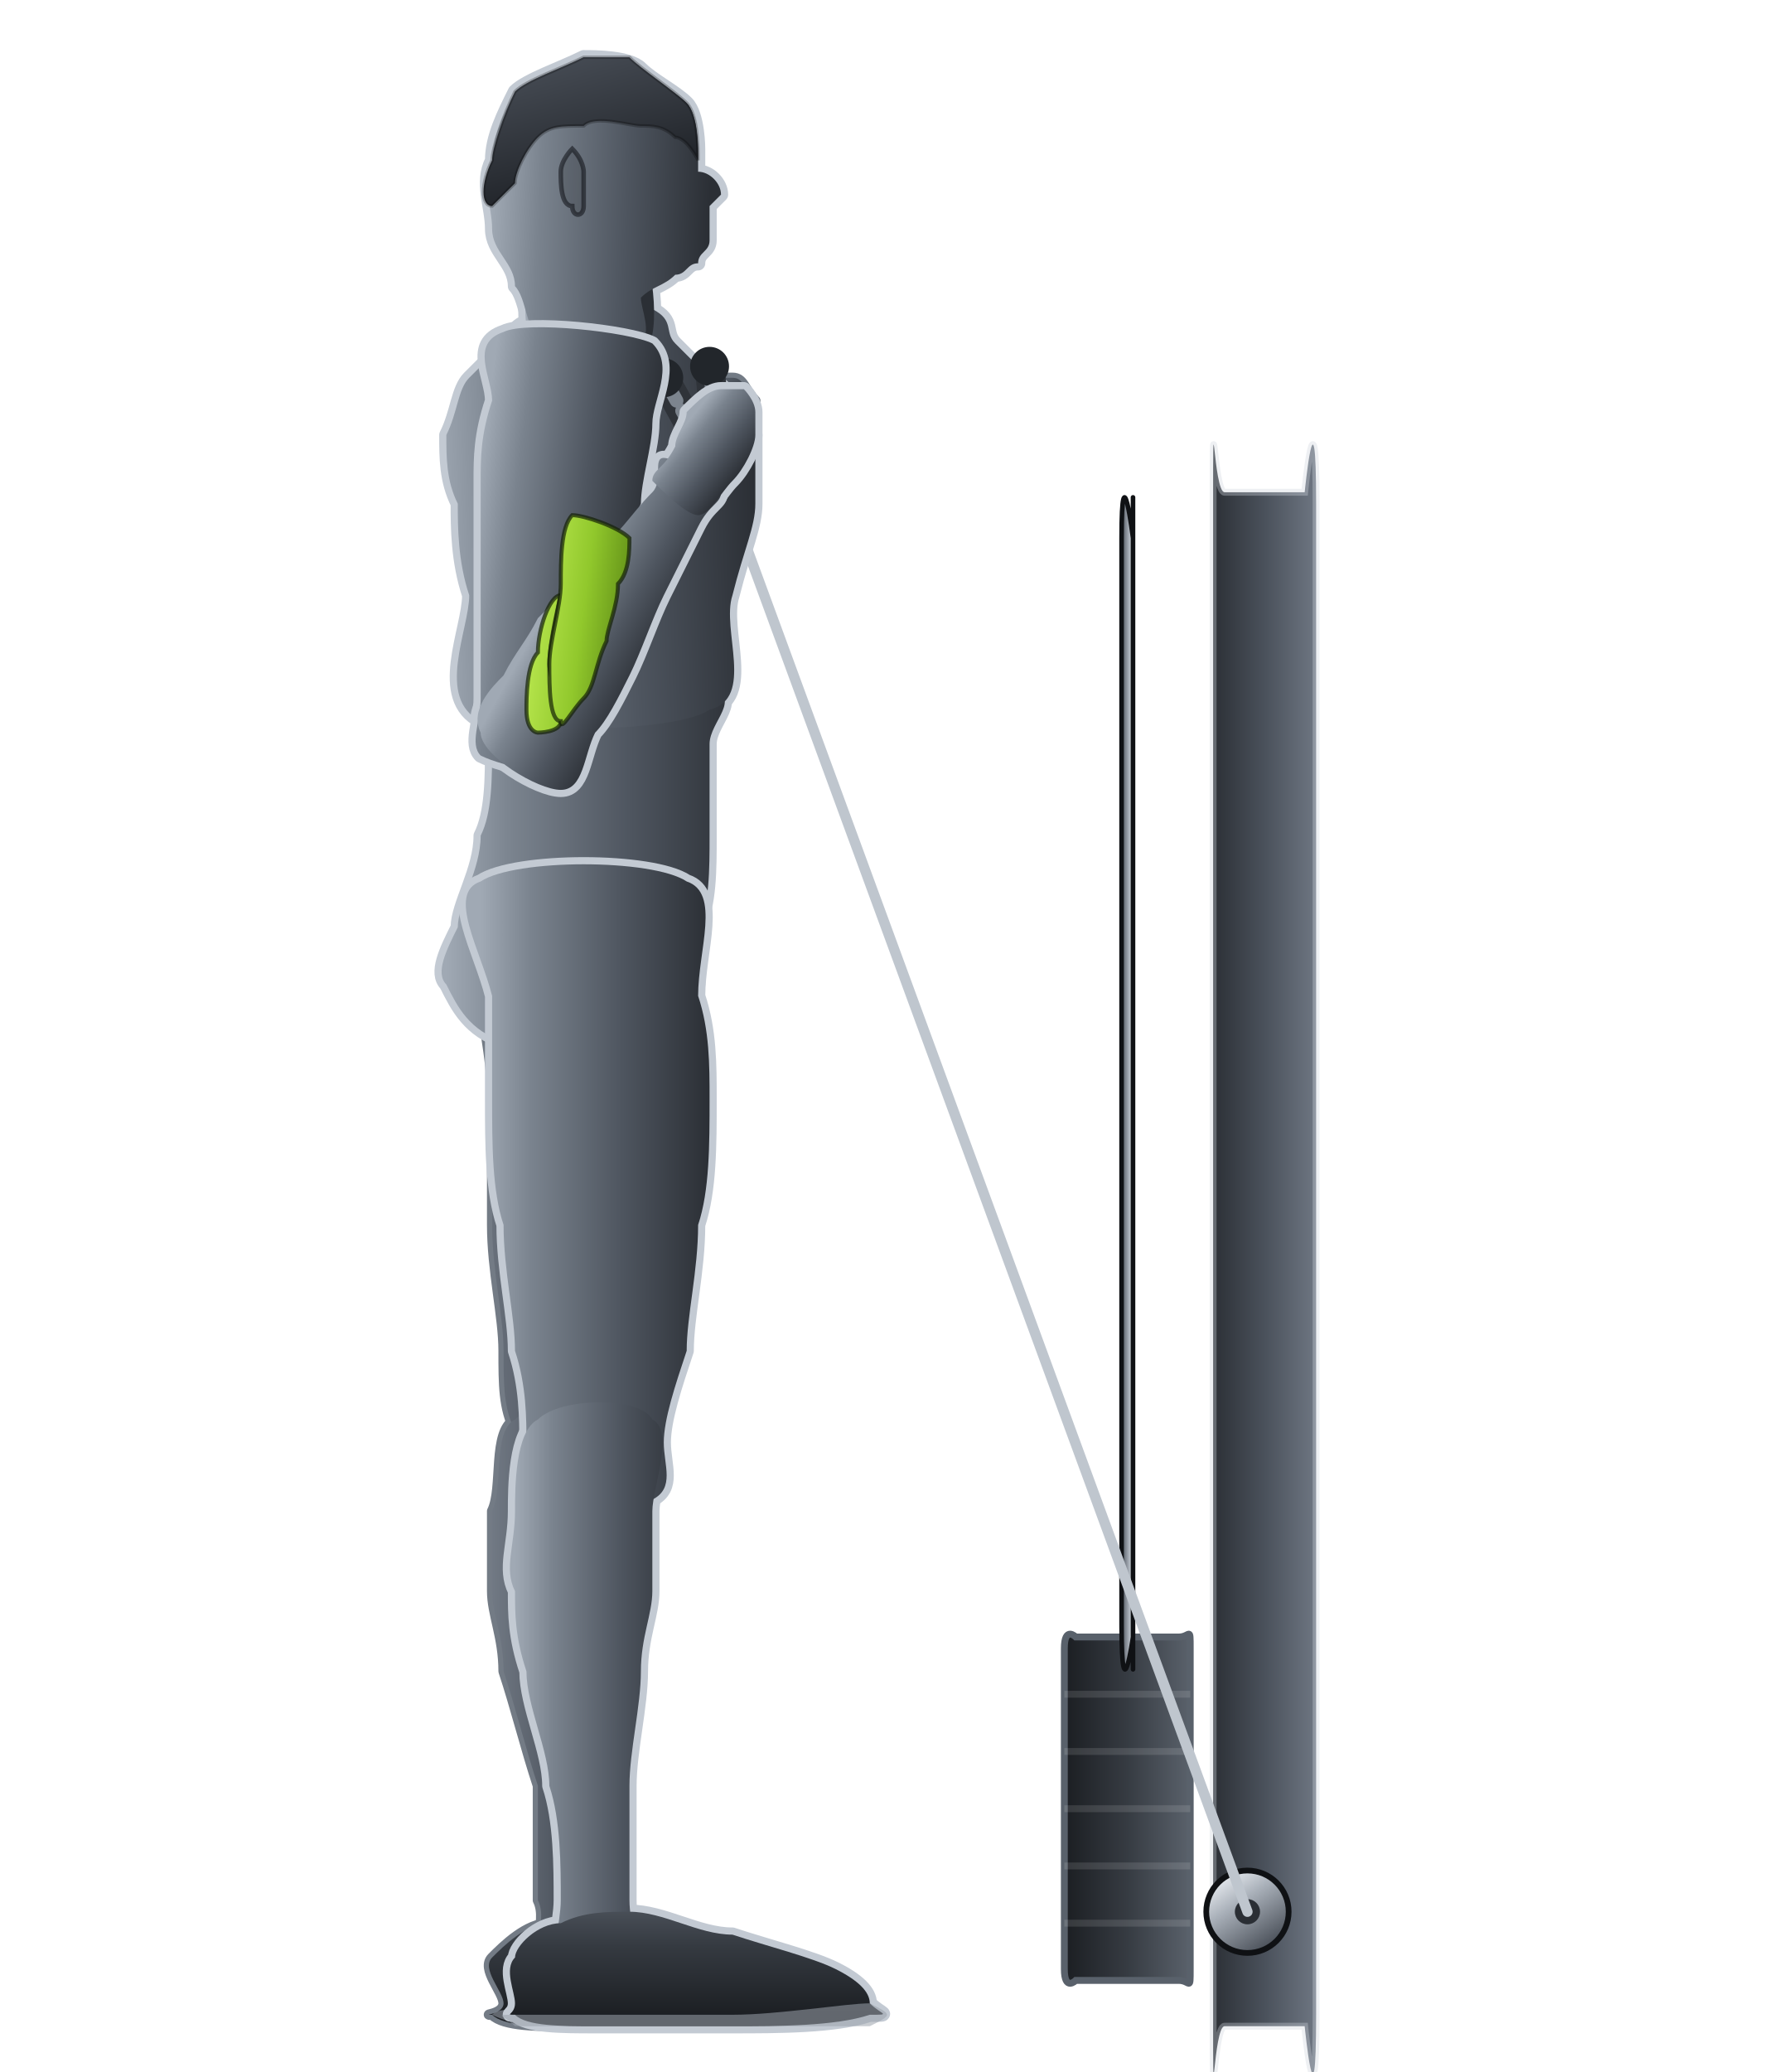
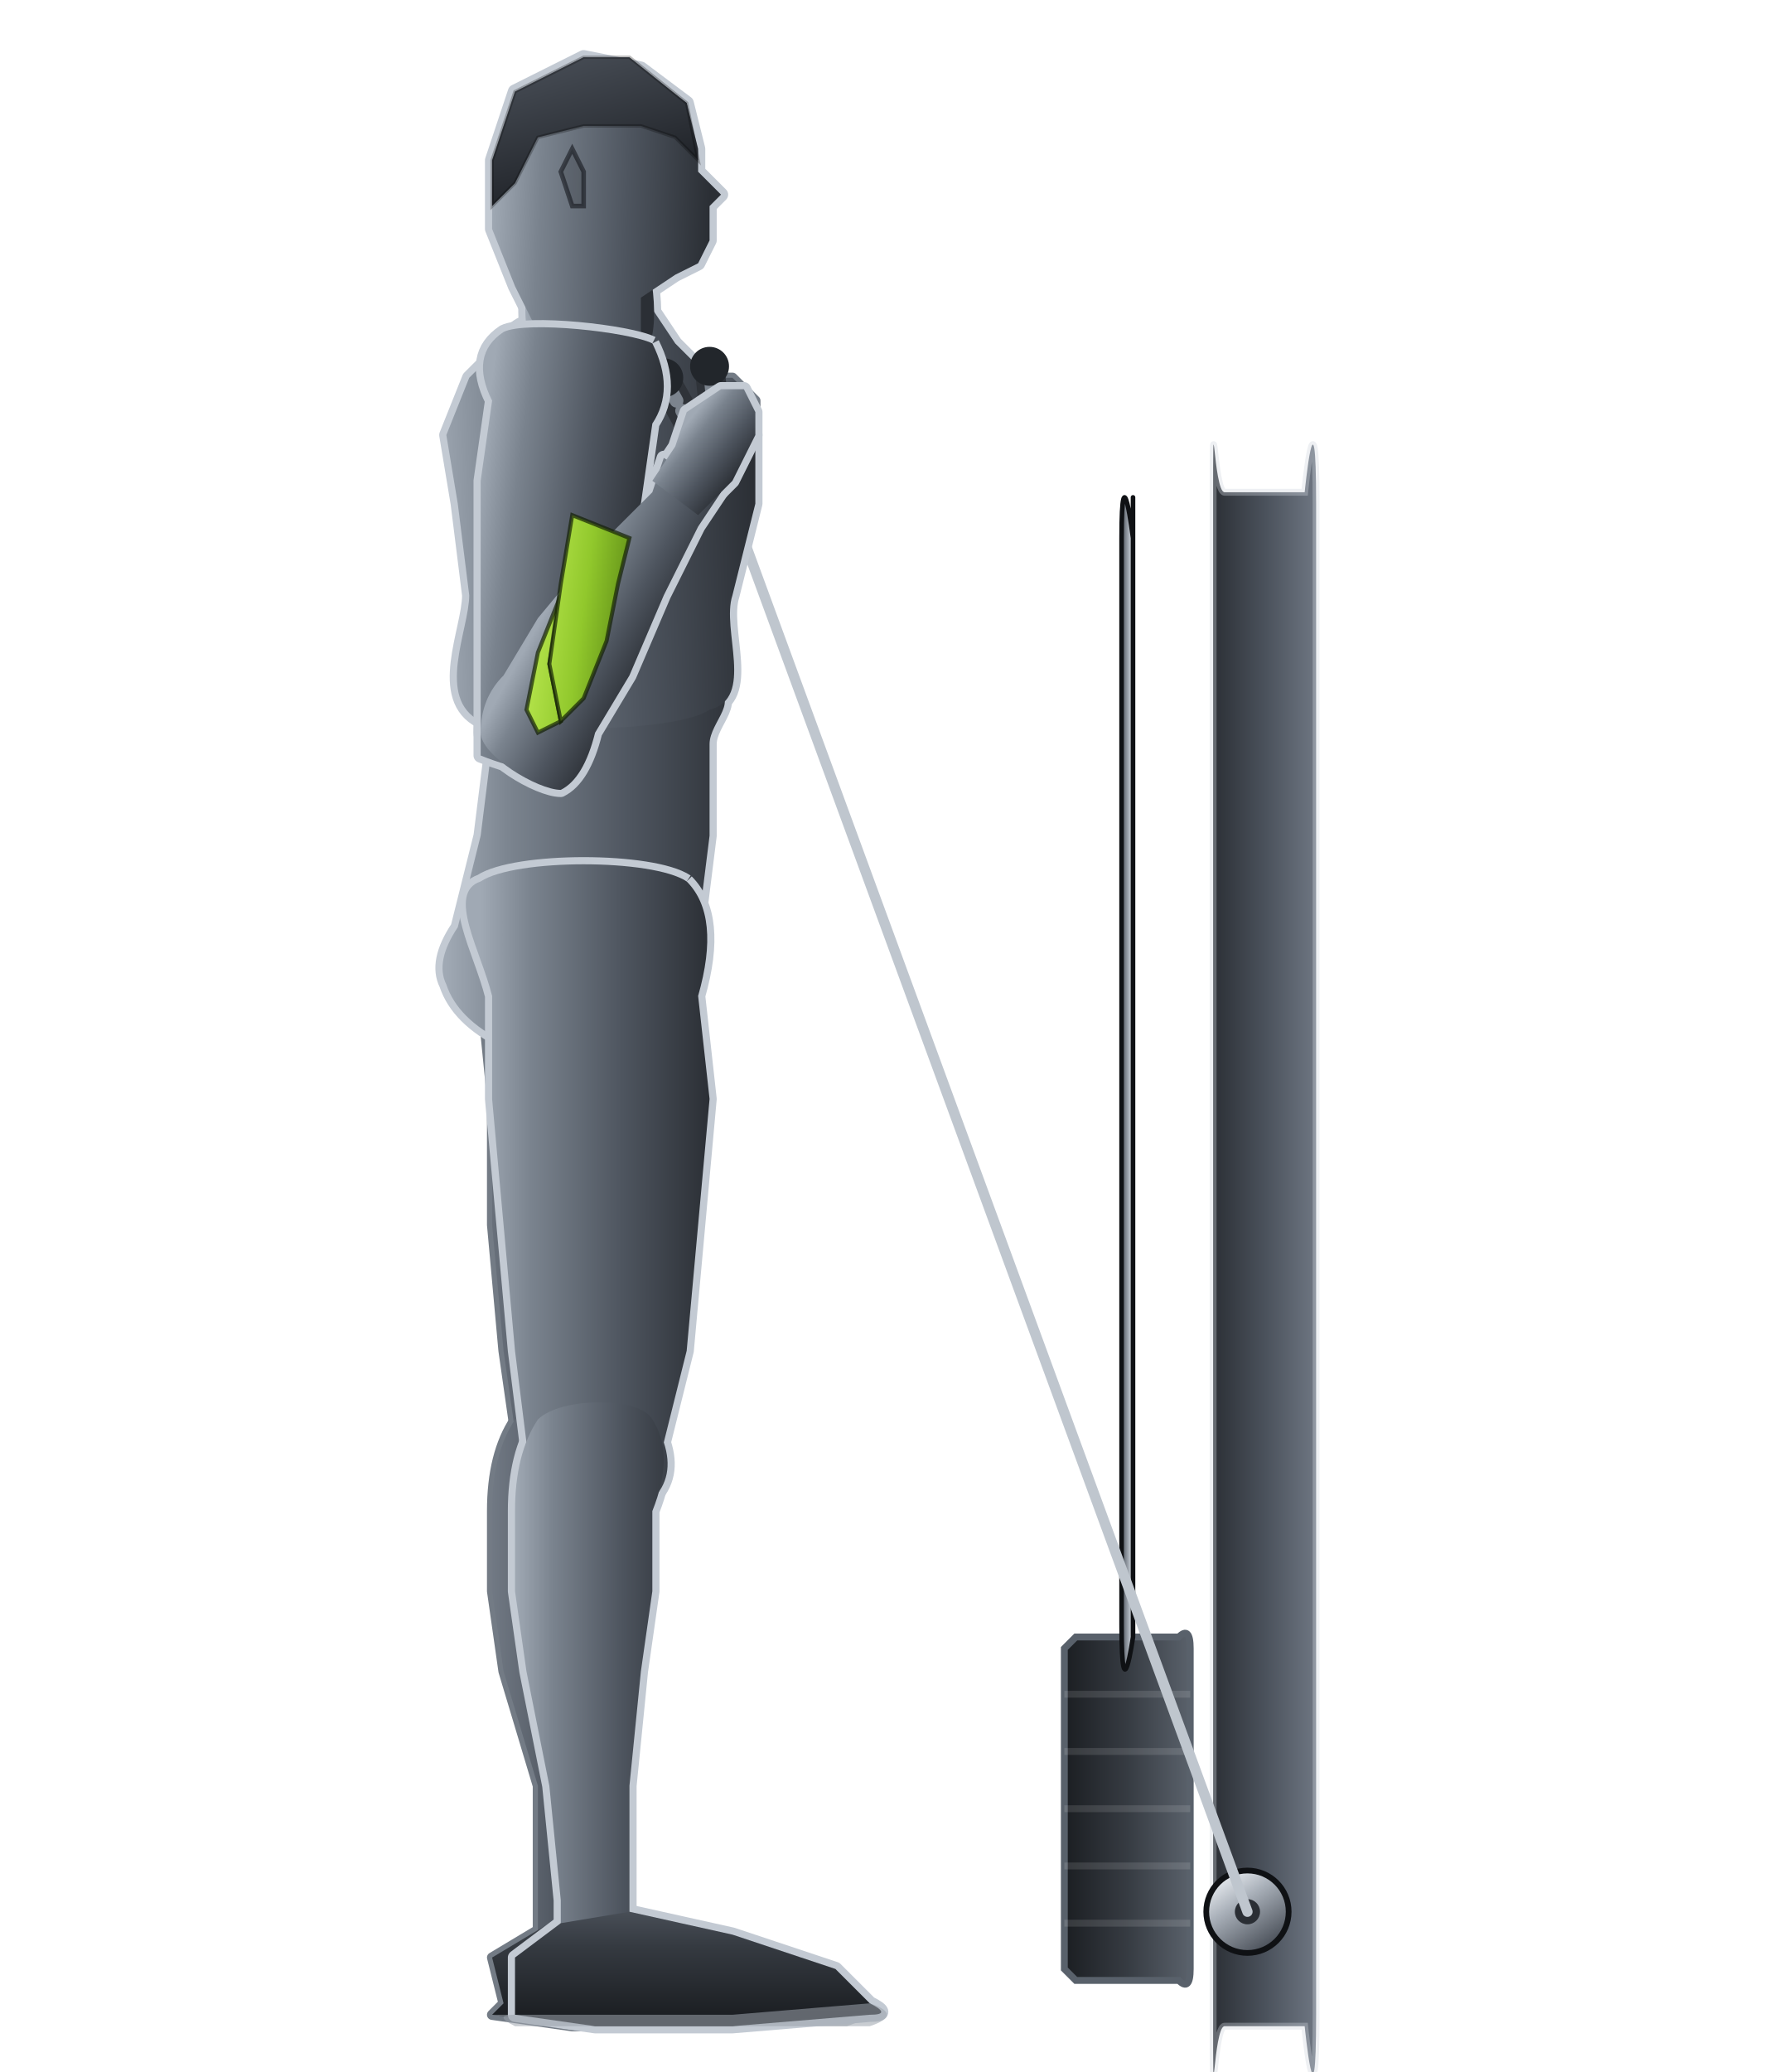
<svg xmlns="http://www.w3.org/2000/svg" viewBox="-39 -83 155 181">
  <defs>
-     <linearGradient id="par" x1="0" y1="0" x2="0.4" y2="1">
+     <linearGradient id="K" x1="0" x2=".4" y1="0" y2="1">
      <stop offset="0" stop-color="#4C525B" />
      <stop offset="1" stop-color="#1D2025" />
    </linearGradient>
-     <linearGradient id="Tmetal">
+     <linearGradient id="h">
      <stop offset="0" stop-color="#E3E7EC" />
-       <stop offset="0.35" stop-color="#A9B0B9" />
+       <stop offset=".35" stop-color="#A9B0B9" />
      <stop offset="1" stop-color="#4A5059" />
    </linearGradient>
-     <linearGradient id="Tdisc">
+     <linearGradient id="g">
      <stop offset="0" stop-color="#5A616B" />
-       <stop offset="0.5" stop-color="#363B42" />
+       <stop offset=".5" stop-color="#363B42" />
      <stop offset="1" stop-color="#1B1E22" />
    </linearGradient>
-     <linearGradient id="Tcadru">
+     <linearGradient id="f">
      <stop offset="0" stop-color="#6E7682" />
-       <stop offset="0.5" stop-color="#4A515B" />
+       <stop offset=".5" stop-color="#4A515B" />
      <stop offset="1" stop-color="#2C3036" />
    </linearGradient>
-     <linearGradient id="Tp">
+     <linearGradient id="e">
      <stop offset="0" stop-color="#F2FFC8" />
-       <stop offset="0.25" stop-color="#CDF760" />
-       <stop offset="0.7" stop-color="#91C82C" />
+       <stop offset=".25" stop-color="#CDF760" />
+       <stop offset=".7" stop-color="#91C82C" />
      <stop offset="1" stop-color="#5A8714" />
    </linearGradient>
-     <linearGradient id="Tpiele">
+     <linearGradient id="d">
      <stop offset="0" stop-color="#A0A9B4" />
-       <stop offset="0.22" stop-color="#7A838E" />
-       <stop offset="0.62" stop-color="#4E555F" />
+       <stop offset=".22" stop-color="#7A838E" />
+       <stop offset=".62" stop-color="#4E555F" />
      <stop offset="1" stop-color="#2B2F35" />
    </linearGradient>
-     <linearGradient id="Tpd">
+     <linearGradient id="c">
      <stop offset="0" stop-color="#CBEE80" />
-       <stop offset="0.4" stop-color="#94C43B" />
+       <stop offset=".4" stop-color="#94C43B" />
      <stop offset="1" stop-color="#4A7012" />
    </linearGradient>
-     <linearGradient id="Tpantof">
+     <linearGradient id="b">
      <stop offset="0" stop-color="#5B626C" />
-       <stop offset="0.5" stop-color="#353A41" />
+       <stop offset=".5" stop-color="#353A41" />
      <stop offset="1" stop-color="#1C1F23" />
    </linearGradient>
-     <linearGradient id="TpieleDep">
+     <linearGradient id="a">
      <stop offset="0" stop-color="#717984" />
-       <stop offset="0.35" stop-color="#525963" />
+       <stop offset=".35" stop-color="#525963" />
      <stop offset="1" stop-color="#26292E" />
    </linearGradient>
-     <path id="g0" d="M8,-6C11,-4 9,1 9,4C9,7 10,10 9,14C9,17 9,21 8,25C8,28 7,32 6,35C6,38 5,41 5,43C4,45 6,47 4,48C2,48 -5,48 -7,47C-9,46 -7,45 -7,42C-8,40 -8,38 -8,35C-8,32 -9,28 -9,24C-9,20 -9,16 -9,13C-9,9 -10,6 -10,3C-10,0 -12,-5 -9,-6C-6,-8 5,-8 8,-6Z" />
-     <linearGradient id="g1" href="#TpieleDep" gradientUnits="userSpaceOnUse" x1="-11" y1="22" x2="9" y2="22" />
-     <path id="g2" d="M4,41C6,42 4,47 3,49C3,52 3,54 3,56C3,58 3,60 3,63C2,66 2,70 2,73C1,76 1,80 1,83C1,85 2,88 1,89C0,90 -4,90 -5,89C-6,88 -4,85 -5,83C-5,80 -5,76 -5,73C-6,70 -7,66 -8,63C-8,60 -9,58 -9,56C-9,54 -9,52 -9,49C-8,47 -9,42 -7,41C-5,39 2,39 4,41Z" />
-     <linearGradient id="g3" href="#TpieleDep" gradientUnits="userSpaceOnUse" x1="-9" y1="65" x2="6" y2="65" />
-     <path id="g4" d="M-8,92C-8,91 -10,89 -9,88C-8,87 -6,85 -4,85C-3,84 -1,84 2,84C4,84 8,85 10,86C13,87 18,88 20,89C22,90 23,91 23,92C23,93 24,93 22,93C20,94 14,94 10,94C7,94 2,94 -2,94C-5,94 -8,94 -9,93C-10,93 -8,93 -8,92Z" />
-     <linearGradient id="g5" href="#Tpantof" gradientUnits="userSpaceOnUse" x1="10" y1="81" x2="10" y2="93" />
-     <path id="g6" d="M5,-53C7,-52 5,-49 5,-46C5,-44 4,-41 4,-39C4,-37 4,-35 4,-33C3,-31 2,-29 2,-27C1,-25 1,-23 1,-21C0,-19 1,-17 0,-16C-1,-15 -7,-16 -8,-17C-9,-18 -8,-20 -8,-21C-8,-23 -8,-25 -9,-27C-9,-30 -9,-32 -9,-34C-9,-36 -9,-38 -9,-40C-9,-42 -9,-45 -9,-47C-9,-50 -11,-53 -8,-54C-6,-55 3,-54 5,-53Z" />
-     <linearGradient id="g7" href="#TpieleDep" gradientUnits="userSpaceOnUse" x1="-10" y1="-34" x2="5" y2="-33" />
-     <path id="g8" d="M-3,-31C-2,-30 -3,-27 -3,-25C-2,-23 -2,-21 -2,-20C-2,-19 -3,-19 -3,-19C-4,-19 -4,-19 -4,-21C-5,-22 -4,-25 -4,-26C-4,-28 -3,-31 -3,-31Z" />
-     <linearGradient id="g9" href="#Tpd" gradientUnits="userSpaceOnUse" x1="-10" y1="-34" x2="5" y2="-33" />
-     <path id="ga" d="M-1,-38C0,-38 2,-37 3,-36C4,-35 4,-33 3,-32C3,-30 2,-28 2,-27C1,-25 1,-23 1,-22C0,-21 -1,-19 -2,-20C-2,-20 -3,-23 -3,-25C-3,-27 -2,-30 -2,-32C-2,-34 -2,-37 -1,-38Z" />
-     <path id="gb" d="M-9,-19C-10,-20 -8,-22 -7,-24C-6,-26 -5,-27 -4,-29C-3,-31 -1,-33 1,-35C2,-37 4,-39 5,-40C6,-42 5,-43 6,-43C7,-43 10,-42 11,-41C11,-40 10,-39 9,-38C9,-36 8,-34 7,-32C6,-29 5,-26 4,-24C3,-22 3,-21 2,-19C1,-17 1,-15 -1,-14C-3,-14 -8,-17 -9,-19Z" />
-     <linearGradient id="gc" href="#TpieleDep" gradientUnits="userSpaceOnUse" x1="-3" y1="-32" x2="7" y2="-27" />
-     <path id="gd" d="M5,-41C5,-42 6,-43 6,-44C7,-45 7,-47 8,-48C9,-49 9,-50 10,-50C11,-50 11,-50 12,-50C13,-50 13,-49 14,-48C14,-48 14,-47 14,-46C13,-45 13,-43 12,-42C11,-41 11,-39 9,-39C8,-39 6,-40 5,-41Z" />
-     <linearGradient id="ge" href="#TpieleDep" gradientUnits="userSpaceOnUse" x1="7" y1="-46" x2="13" y2="-43" />
-     <path id="gf" d="M-8,8C-11,7 -12,5 -13,3C-14,2 -13,0 -12,-2C-12,-4 -10,-7 -10,-10C-9,-12 -9,-15 -9,-18C-9,-20 -13,-22 -10,-23C-6,-24 7,-24 10,-23C13,-22 10,-20 10,-18C10,-15 10,-12 10,-10C10,-7 10,-4 9,-2C9,0 9,2 9,3C8,5 9,7 6,8C4,9 -4,9 -8,8Z" />
-     <linearGradient id="gg" href="#Tpiele" gradientUnits="userSpaceOnUse" x1="-13" y1="-11" x2="13" y2="-11" />
-     <path id="gh" d="M-10,-20C-14,-22 -11,-28 -11,-31C-12,-34 -12,-37 -12,-39C-13,-41 -13,-43 -13,-45C-12,-47 -12,-49 -11,-50C-10,-51 -9,-52 -8,-53C-7,-54 -7,-55 -5,-55C-3,-56 3,-56 5,-56C7,-55 6,-54 7,-53C8,-52 9,-51 10,-50C12,-49 13,-47 14,-45C14,-44 14,-42 14,-39C14,-37 13,-35 12,-31C11,-28 14,-22 10,-21C7,-19 -6,-19 -10,-20Z" />
-     <linearGradient id="gi" href="#Tpiele" gradientUnits="userSpaceOnUse" x1="-14" y1="-37" x2="14" y2="-38" />
-     <path id="gj" d="M-5,-52C-7,-54 -6,-61 -4,-62C-3,-64 2,-64 4,-62C5,-60 6,-53 4,-52C3,-50 -4,-50 -5,-52Z" />
-     <linearGradient id="gk" href="#Tpiele" gradientUnits="userSpaceOnUse" x1="-6" y1="-57" x2="4" y2="-57" />
-     <path id="gl" d="M-5,-54C-6,-54 -6,-57 -7,-58C-7,-60 -9,-61 -9,-63C-9,-65 -10,-67 -9,-69C-9,-71 -8,-73 -7,-75C-6,-76 -3,-77 -1,-78C0,-78 3,-78 4,-77C5,-76 7,-75 8,-74C9,-73 9,-70 9,-70C9,-69 9,-69 9,-68C10,-68 11,-67 11,-66C11,-66 10,-65 10,-65C10,-65 10,-64 10,-64C10,-64 10,-63 10,-63C10,-63 10,-62 10,-62C10,-61 9,-61 9,-60C8,-60 8,-59 7,-59C6,-58 5,-58 4,-57C4,-56 5,-54 4,-53C2,-53 -3,-53 -5,-54Z" />
-     <linearGradient id="gm" href="#Tpiele" gradientUnits="userSpaceOnUse" x1="-9" y1="-66" x2="10" y2="-65" />
-     <path id="gn" d="M8,-6C11,-5 9,0 9,4C10,7 10,10 10,13C10,17 10,21 9,24C9,28 8,32 8,35C7,38 6,41 6,43C6,45 7,47 5,48C4,48 -4,48 -5,48C-7,47 -6,45 -6,43C-6,41 -6,38 -7,35C-7,32 -8,28 -8,24C-9,21 -9,17 -9,13C-9,10 -9,7 -9,4C-10,0 -13,-5 -10,-6C-7,-8 5,-8 8,-6Z" />
-     <linearGradient id="go" href="#Tpiele" gradientUnits="userSpaceOnUse" x1="-10" y1="22" x2="10" y2="22" />
-     <path id="gp" d="M5,41C7,42 5,47 5,49C5,52 5,54 5,56C5,58 4,60 4,63C4,66 3,70 3,73C3,76 3,80 3,83C3,85 4,88 3,89C2,90 -2,90 -3,89C-4,88 -3,85 -3,83C-3,80 -3,76 -4,73C-4,70 -6,66 -6,63C-7,60 -7,58 -7,56C-8,54 -7,52 -7,49C-7,47 -7,42 -5,41C-3,39 4,39 5,41Z" />
-     <linearGradient id="gq" href="#Tpiele" gradientUnits="userSpaceOnUse" x1="-7" y1="66" x2="8" y2="66" />
-     <path id="gr" d="M-7,92C-7,91 -8,89 -7,88C-7,87 -5,85 -3,85C-1,84 1,84 3,84C6,84 9,86 12,86C15,87 19,88 21,89C23,90 24,91 24,92C25,93 26,93 24,93C21,94 16,94 12,94C8,94 3,94 0,94C-3,94 -6,94 -7,93C-8,93 -7,93 -7,92Z" />
-     <linearGradient id="gs" href="#Tpantof" gradientUnits="userSpaceOnUse" x1="12" y1="81" x2="12" y2="93" />
-     <path id="gt" d="M5,-53C7,-51 5,-48 5,-46C5,-44 4,-41 4,-39C3,-37 3,-35 3,-33C2,-31 1,-29 1,-27C0,-25 0,-22 -1,-21C-1,-19 0,-17 -2,-16C-3,-15 -8,-16 -10,-17C-11,-18 -10,-20 -10,-22C-10,-24 -10,-26 -10,-28C-10,-30 -10,-32 -10,-35C-10,-37 -10,-38 -10,-41C-10,-43 -10,-45 -9,-48C-9,-50 -11,-53 -8,-54C-6,-55 3,-54 5,-53Z" />
-     <linearGradient id="gu" href="#Tpiele" gradientUnits="userSpaceOnUse" x1="-11" y1="-35" x2="4" y2="-33" />
-     <path id="gv" d="M-3,-31C-3,-31 -4,-27 -4,-25C-4,-24 -3,-21 -3,-20C-3,-19 -5,-19 -5,-19C-5,-19 -6,-19 -6,-21C-6,-22 -6,-25 -5,-26C-5,-28 -4,-31 -3,-31Z" />
-     <linearGradient id="gw" href="#Tp" gradientUnits="userSpaceOnUse" x1="-11" y1="-35" x2="4" y2="-33" />
-     <path id="gx" d="M-2,-38C-1,-38 2,-37 3,-36C3,-35 3,-33 2,-32C2,-30 1,-28 1,-27C0,-25 0,-23 -1,-22C-2,-21 -3,-19 -3,-20C-4,-20 -4,-23 -4,-25C-4,-27 -3,-30 -3,-32C-3,-34 -3,-37 -2,-38Z" />
-     <path id="gy" d="M-10,-19C-11,-21 -9,-23 -8,-24C-7,-26 -6,-27 -5,-29C-3,-31 -1,-33 0,-35C2,-36 3,-38 5,-40C6,-41 5,-43 6,-43C7,-43 10,-41 11,-40C11,-39 10,-39 9,-37C8,-35 7,-33 6,-31C5,-29 4,-26 3,-24C2,-22 1,-20 0,-19C-1,-17 -1,-14 -3,-14C-5,-14 -10,-17 -10,-19Z" />
-     <linearGradient id="gz" href="#Tpiele" gradientUnits="userSpaceOnUse" x1="-3" y1="-32" x2="6" y2="-27" />
-     <path id="g10" d="M5,-41C5,-42 6,-42 7,-44C7,-45 8,-46 8,-47C9,-48 10,-49 11,-49C11,-49 12,-49 13,-49C13,-49 14,-48 14,-47C14,-47 14,-46 14,-45C14,-44 13,-42 12,-41C11,-40 10,-38 9,-38C8,-38 6,-40 5,-41Z" />
-     <linearGradient id="g11" href="#Tpiele" gradientUnits="userSpaceOnUse" x1="8" y1="-46" x2="13" y2="-42" />
-     <linearGradient id="g12" href="#Tcadru" gradientUnits="userSpaceOnUse" x1="63" y1="27" x2="54" y2="27" />
-     <linearGradient id="g13" href="#Tdisc" gradientUnits="userSpaceOnUse" x1="52" y1="75" x2="41" y2="75" />
-     <linearGradient id="g14" href="#Tmetal" gradientUnits="userSpaceOnUse" x1="47" y1="12" x2="46" y2="12" />
-     <linearGradient id="g15" href="#Tmetal" gradientUnits="userSpaceOnUse" x1="55" y1="81" x2="59" y2="87" />
+     <linearGradient id="s" x1="-11" x2="9" y1="22" y2="22" gradientUnits="userSpaceOnUse" href="#a" />
+     <linearGradient id="t" x1="-9" x2="6" y1="65" y2="65" gradientUnits="userSpaceOnUse" href="#a" />
+     <linearGradient id="u" x1="10" x2="10" y1="81" y2="93" gradientUnits="userSpaceOnUse" href="#b" />
+     <linearGradient id="v" x1="-10" x2="5" y1="-34" y2="-33" gradientUnits="userSpaceOnUse" href="#a" />
+     <linearGradient id="y" x1="-10" x2="5" y1="-34" y2="-33" gradientUnits="userSpaceOnUse" href="#c" />
+     <linearGradient id="w" x1="-3" x2="7" y1="-32" y2="-27" gradientUnits="userSpaceOnUse" href="#a" />
+     <linearGradient id="x" x1="7" x2="13" y1="-46" y2="-43" gradientUnits="userSpaceOnUse" href="#a" />
+     <linearGradient id="G" x1="-13" x2="13" y1="-11" y2="-11" gradientUnits="userSpaceOnUse" href="#d" />
+     <linearGradient id="H" x1="-14" x2="14" y1="-37" y2="-38" gradientUnits="userSpaceOnUse" href="#d" />
+     <linearGradient id="I" x1="-6" x2="4" y1="-57" y2="-57" gradientUnits="userSpaceOnUse" href="#d" />
+     <linearGradient id="J" x1="-9" x2="10" y1="-66" y2="-65" gradientUnits="userSpaceOnUse" href="#d" />
+     <linearGradient id="O" x1="-10" x2="10" y1="22" y2="22" gradientUnits="userSpaceOnUse" href="#d" />
+     <linearGradient id="P" x1="-7" x2="8" y1="66" y2="66" gradientUnits="userSpaceOnUse" href="#d" />
+     <linearGradient id="Q" x1="12" x2="12" y1="81" y2="93" gradientUnits="userSpaceOnUse" href="#b" />
+     <linearGradient id="U" x1="-11" x2="4" y1="-35" y2="-33" gradientUnits="userSpaceOnUse" href="#d" />
+     <linearGradient id="X" x1="-11" x2="4" y1="-35" y2="-33" gradientUnits="userSpaceOnUse" href="#e" />
+     <linearGradient id="V" x1="-3" x2="6" y1="-32" y2="-27" gradientUnits="userSpaceOnUse" href="#d" />
+     <linearGradient id="W" x1="8" x2="13" y1="-46" y2="-42" gradientUnits="userSpaceOnUse" href="#d" />
+     <linearGradient id="i" x1="63" x2="54" y1="27" y2="27" gradientUnits="userSpaceOnUse" href="#f" />
+     <linearGradient id="j" x1="52" x2="41" y1="75" y2="75" gradientUnits="userSpaceOnUse" href="#g" />
+     <linearGradient id="k" x1="47" x2="46" y1="12" y2="12" gradientUnits="userSpaceOnUse" href="#h" />
+     <linearGradient id="l" x1="55" x2="59" y1="81" y2="87" gradientUnits="userSpaceOnUse" href="#h" />
+     <path id="m" d="M8-6q3 4 1 10v10L8 25 6 35l-1 8-1 5-11-1v-5l-1-7-1-11V13l-1-10q-2-6 1-9C-6-8 5-8 8-6" />
+     <path id="n" d="M4 41q2 3-1 8v14L2 73 1 83v6h-6V73l-3-10-1-7v-7q0-5 2-8c2-2 9-2 11 0" />
+     <path id="o" d="m-8 92-1-4 5-3 6-1 8 2 10 3 3 3q1 1-1 1l-12 1H-2l-7-1z" />
+     <path id="p" d="M5-53q2 2 0 7l-1 7v6l-2 6-1 6-1 5c-1 1-7 0-8-1v-4l-1-6v-20q-2-5 1-7c2-1 11 0 13 1" />
+     <path id="z" d="M-3-31v6l1 5-1 1-1-2v-5z" />
+     <path id="B" d="m-1-38 4 2v4l-1 5-1 5q-1 3-3 2l-1-5 1-7z" />
+     <path id="q" d="m-9-19 2-5 3-5 5-6 4-5 1-3 5 2-2 3-2 6-3 8-2 5-3 5q-5-1-8-5" />
+     <path id="r" d="m5-41 1-3 2-4 2-2h2l2 2v2l-2 4-3 3z" />
+     <path id="C" d="M-8 8q-4-2-5-5-1-2 1-5l2-8 1-8c0-2-4-4-1-5h20c3 1 0 3 0 5v8L9-2v5q0 3-3 5z" />
+     <path id="D" d="M-10-20c-4-2-1-8-1-11l-1-8-1-6 2-5 3-3q1-2 3-2l10-1 2 3 3 3 4 5v6l-2 8c-1 3 2 9-2 10-3 2-16 2-20 1" />
+     <path id="E" d="M-5-52c-2-2-1-9 1-10q3-3 8 0c1 2 2 9 0 10-1 2-8 2-9 0" />
+     <path id="F" d="m-5-54-2-4-2-5v-6l2-6 6-3 5 1 4 3 1 4v2l2 2-1 1v3l-1 2-2 1-3 2v4z" />
+     <path id="L" d="M8-6q3 3 1 10l1 9-1 11-1 11-2 8q1 3-1 5H-5q-2-2-1-5l-1-8-1-11-1-11V4c-1-4-4-9-1-10C-7-8 5-8 8-6" />
+     <path id="M" d="M5 41q2 3 0 8v7l-1 7-1 10v16h-6v-6l-1-10-2-10-1-7v-7q0-5 2-8c2-2 9-2 10 0" />
+     <path id="N" d="M-7 92v-4l4-3 6-1 9 2 9 3 3 3q2 1 0 1l-12 1H0l-7-1z" />
+     <path id="R" d="M5-53q2 4 0 7l-1 7-1 6-2 6-2 6q1 3-1 5-3 1-8-1v-24l1-7q-2-4 1-6c2-1 11 0 13 1" />
+     <path id="Y" d="m-3-31-1 6 1 5-2 1-1-2 1-5z" />
+     <path id="Z" d="m-2-38 5 2-1 4-1 5-2 5-2 2-1-5 1-7z" />
+     <path id="S" d="M-10-19q0-3 2-5l3-5 5-6 5-5 1-3 5 3-2 3-3 6-3 7-3 5q-1 4-3 5c-2 0-7-3-7-5" />
+     <path id="T" d="m5-41 2-3 1-3 3-2h2l1 2v2l-2 4-3 3z" />
  </defs>
-   <path d="M-3,94H79" stroke="rgba(255,255,255,0.10)" stroke-width="0.9" />
-   <g transform="translate(13,0)">
-     <path d="M63,-39C63,-28 63,82 63,93C63,104 62,94 62,94C61,94 56,94 55,94C54,94 54,104 54,93C54,82 54,-28 54,-39C54,-50 54,-40 55,-40C56,-40 61,-40 62,-40C62,-40 63,-50 63,-39Z" fill="url(#g12)" stroke="rgba(205,212,220,0.35)" stroke-width="0.6" />
-     <path d="M52,61C52,63 52,86 52,89C52,91 52,90 51,90C50,90 43,90 42,90C42,90 41,91 41,89C41,86 41,63 41,61C41,59 42,60 42,60C43,60 50,60 51,60C52,60 52,59 52,61Z" fill="url(#g13)" stroke="#59616B" stroke-width="0.6" />
-     <path d="M41,85h11M41,80h11M41,75h11M41,70h11M41,65h11" stroke="rgba(255,255,255,0.12)" stroke-width="0.6" />
-     <path d="M47,-36C47,-28 47,51 47,59C47,67 47,60 47,60C47,60 47,60 47,60C47,60 46,67 46,59C46,51 46,-28 46,-36C46,-44 47,-36 47,-36C47,-36 47,-36 47,-36C47,-36 47,-44 47,-36Z" fill="url(#g14)" stroke="#0F1114" stroke-width="0.4" />
-     <circle cx="57" cy="84" r="3.6" fill="url(#g15)" stroke="#0F1114" stroke-width="0.5" />
+   <path stroke="rgba(255,255,255,0.10)" stroke-width=".9" d="M-3 94h82" />
+   <g transform="translate(13)">
+     <path fill="url(#i)" stroke="rgba(205,212,220,0.35)" stroke-width=".6" d="M63-39V93c0 11-1 1-1 1h-7c-1 0-1 10-1-1V-39c0-11 0-1 1-1h7s1-10 1 1Z" />
+     <path fill="url(#j)" stroke="#59616B" stroke-width=".6" d="M52 61v28q0 2-1 1h-9l-1-1V61l1-1h9q1-1 1 1Z" />
+     <path stroke="rgba(255,255,255,0.12)" stroke-width=".6" d="M41 85h11m-11-5h11m-11-5h11m-11-5h11m-11-5h11" />
+     <path fill="url(#k)" stroke="#0F1114" stroke-width=".4" d="M47-36v96s-1 7-1-1v-95c0-8 1 0 1 0s0-8 0 0Z" />
+     <circle cx="57" cy="84" r="3.6" fill="url(#l)" stroke="#0F1114" stroke-width=".5" />
    <circle cx="57" cy="84" r="1.1" fill="#2A2E34" />
-     <g fill="#16191D" stroke="#737B85" stroke-width="0.9" stroke-linejoin="round">
-       <use href="#g0" />
-       <use href="#g2" />
-       <use href="#g4" />
-       <use href="#g6" />
-       <use href="#gb" />
-       <use href="#gd" />
+     <g fill="#16191D" stroke="#737B85" stroke-linejoin="round" stroke-width=".9">
+       <use href="#m" />
+       <use href="#n" />
+       <use href="#o" />
+       <use href="#p" />
+       <use href="#q" />
+       <use href="#r" />
    </g>
-     <g>
-       <use href="#g0" fill="url(#g1)" />
-       <use href="#g2" fill="url(#g3)" />
-       <use href="#g4" fill="url(#g5)" />
-       <use href="#g6" fill="url(#g7)" />
-       <use href="#gb" fill="url(#gc)" />
-       <use href="#gd" fill="url(#ge)" />
+     <use fill="url(#s)" href="#m" />
+     <use fill="url(#t)" href="#n" />
+     <use fill="url(#u)" href="#o" />
+     <use fill="url(#v)" href="#p" />
+     <use fill="url(#w)" href="#q" />
+     <use fill="url(#x)" href="#r" />
+     <g fill="url(#y)" stroke="rgba(20,34,6,0.7)" stroke-width=".35">
+       <use href="#z" />
+       <use href="#B" />
    </g>
-     <g stroke="rgba(20,34,6,0.7)" stroke-width="0.35">
-       <use href="#g8" fill="url(#g9)" />
-       <use href="#ga" fill="url(#g9)" />
+     <path fill="#9AA2AC" d="M-9 93h19l12-1q3 1 0 2H-2zq-1 0 0 0" opacity=".55" />
+     <path stroke="#BFC6CE" stroke-linecap="round" stroke-width=".9" d="M57 84 10-44" />
+     <g fill="#16191D" stroke="#C3CAD3" stroke-linejoin="round" stroke-width="1.25">
+       <use href="#C" />
+       <use href="#D" />
+       <use href="#E" />
+       <use href="#F" />
    </g>
-     <path d="M-9,93C-8,92 -5,93 -2,93C2,93 6,93 10,93C14,93 20,92 22,92C24,93 24,93 22,94C20,94 14,94 10,94C6,94 2,94 -2,94C-5,94 -7,94 -9,93C-10,93 -10,93 -9,93Z" fill="#9AA2AC" opacity="0.55" />
-     <path d="M57,84L10,-44" stroke="#BFC6CE" stroke-width="0.9" stroke-linecap="round" />
-     <g fill="#16191D" stroke="#C3CAD3" stroke-width="1.25" stroke-linejoin="round">
-       <use href="#gf" />
-       <use href="#gh" />
-       <use href="#gj" />
-       <use href="#gl" />
+     <use fill="url(#G)" href="#C" />
+     <use fill="url(#H)" href="#D" />
+     <use fill="url(#I)" href="#E" />
+     <use fill="url(#J)" href="#F" />
+     <path fill="url(#K)" stroke="rgba(0,0,0,0.25)" stroke-width=".3" d="m9-69-1-5-5-4h-4l-6 3-2 6v4l2-2 2-4 4-1h5l3 1z" />
+     <path fill="rgba(0,0,0,0.14)" stroke="rgba(14,16,20,0.55)" stroke-width=".4" d="m-2-65-1-3 1-2 1 2v3z" />
+     <g fill="#16191D" stroke="#C3CAD3" stroke-linejoin="round" stroke-width="1.25">
+       <use href="#L" />
+       <use href="#M" />
+       <use href="#N" />
    </g>
-     <g>
-       <use href="#gf" fill="url(#gg)" />
-       <use href="#gh" fill="url(#gi)" />
-       <use href="#gj" fill="url(#gk)" />
-       <use href="#gl" fill="url(#gm)" />
-     </g>
-     <path d="M9,-69C9,-70 9,-73 8,-74C7,-75 4,-77 3,-78C1,-78 0,-78 -1,-78C-3,-77 -6,-76 -7,-75C-8,-73 -9,-70 -9,-69C-10,-67 -10,-65 -9,-65C-9,-65 -8,-66 -7,-67C-7,-68 -6,-70 -5,-71C-4,-72 -3,-72 -1,-72C0,-73 3,-72 4,-72C5,-72 6,-72 7,-71C8,-71 9,-69 9,-69Z" fill="url(#par)" stroke="rgba(0,0,0,0.25)" stroke-width="0.3" />
-     <path d="M-2,-65C-3,-65 -3,-67 -3,-68C-3,-69 -2,-70 -2,-70C-1,-69 -1,-68 -1,-68C-1,-67 -1,-65 -1,-65C-1,-64 -2,-64 -2,-65Z" fill="rgba(0,0,0,0.14)" stroke="rgba(14,16,20,0.55)" stroke-width="0.4" />
-     <g fill="#16191D" stroke="#C3CAD3" stroke-width="1.25" stroke-linejoin="round">
-       <use href="#gn" />
-       <use href="#gp" />
-       <use href="#gr" />
-     </g>
-     <g>
-       <use href="#gn" fill="url(#go)" />
-       <use href="#gp" fill="url(#gq)" />
-       <use href="#gr" fill="url(#gs)" />
-     </g>
-     <path d="M-7,93C-6,93 -3,93 0,93C3,93 8,93 12,93C16,93 22,92 24,92C26,93 26,93 24,94C22,94 16,94 12,94C8,94 3,94 0,94C-3,94 -6,94 -7,94C-8,93 -9,93 -7,93Z" fill="#9AA2AC" opacity="0.55" />
-     <path d="M11,-41L6,-50M11,-41L10,-51" stroke="#2F3339" stroke-width="2.6" stroke-linecap="round" />
-     <path d="M11,-41L6,-50M11,-41L10,-51" stroke="#7C848E" stroke-width="1.2" stroke-linecap="round" stroke-dasharray="1 1" />
+     <use fill="url(#O)" href="#L" />
+     <use fill="url(#P)" href="#M" />
+     <use fill="url(#Q)" href="#N" />
+     <path fill="#9AA2AC" d="M-7 93h19l12-1q3 1 0 2H-7q-2-1 0-1" opacity=".55" />
+     <path stroke="#2F3339" stroke-linecap="round" stroke-width="2.6" d="m11-41-5-9m5 9-1-10" />
+     <path stroke="#7C848E" stroke-dasharray="1 1" stroke-linecap="round" stroke-width="1.2" d="m11-41-5-9m5 9-1-10" />
    <circle cx="6" cy="-50" r="1.7" fill="#22262B" />
    <circle cx="10" cy="-51" r="1.7" fill="#22262B" />
-     <g fill="#16191D" stroke="#C3CAD3" stroke-width="1.25" stroke-linejoin="round">
-       <use href="#gt" />
-       <use href="#gy" />
-       <use href="#g10" />
+     <g fill="#16191D" stroke="#C3CAD3" stroke-linejoin="round" stroke-width="1.25">
+       <use href="#R" />
+       <use href="#S" />
+       <use href="#T" />
    </g>
-     <g>
-       <use href="#gt" fill="url(#gu)" />
-       <use href="#gy" fill="url(#gz)" />
-       <use href="#g10" fill="url(#g11)" />
-     </g>
-     <g stroke="rgba(20,34,6,0.7)" stroke-width="0.35">
-       <use href="#gv" fill="url(#gw)" />
-       <use href="#gx" fill="url(#gw)" />
+     <use fill="url(#U)" href="#R" />
+     <use fill="url(#V)" href="#S" />
+     <use fill="url(#W)" href="#T" />
+     <g fill="url(#X)" stroke="rgba(20,34,6,0.7)" stroke-width=".35">
+       <use href="#Y" />
+       <use href="#Z" />
    </g>
  </g>
</svg>
